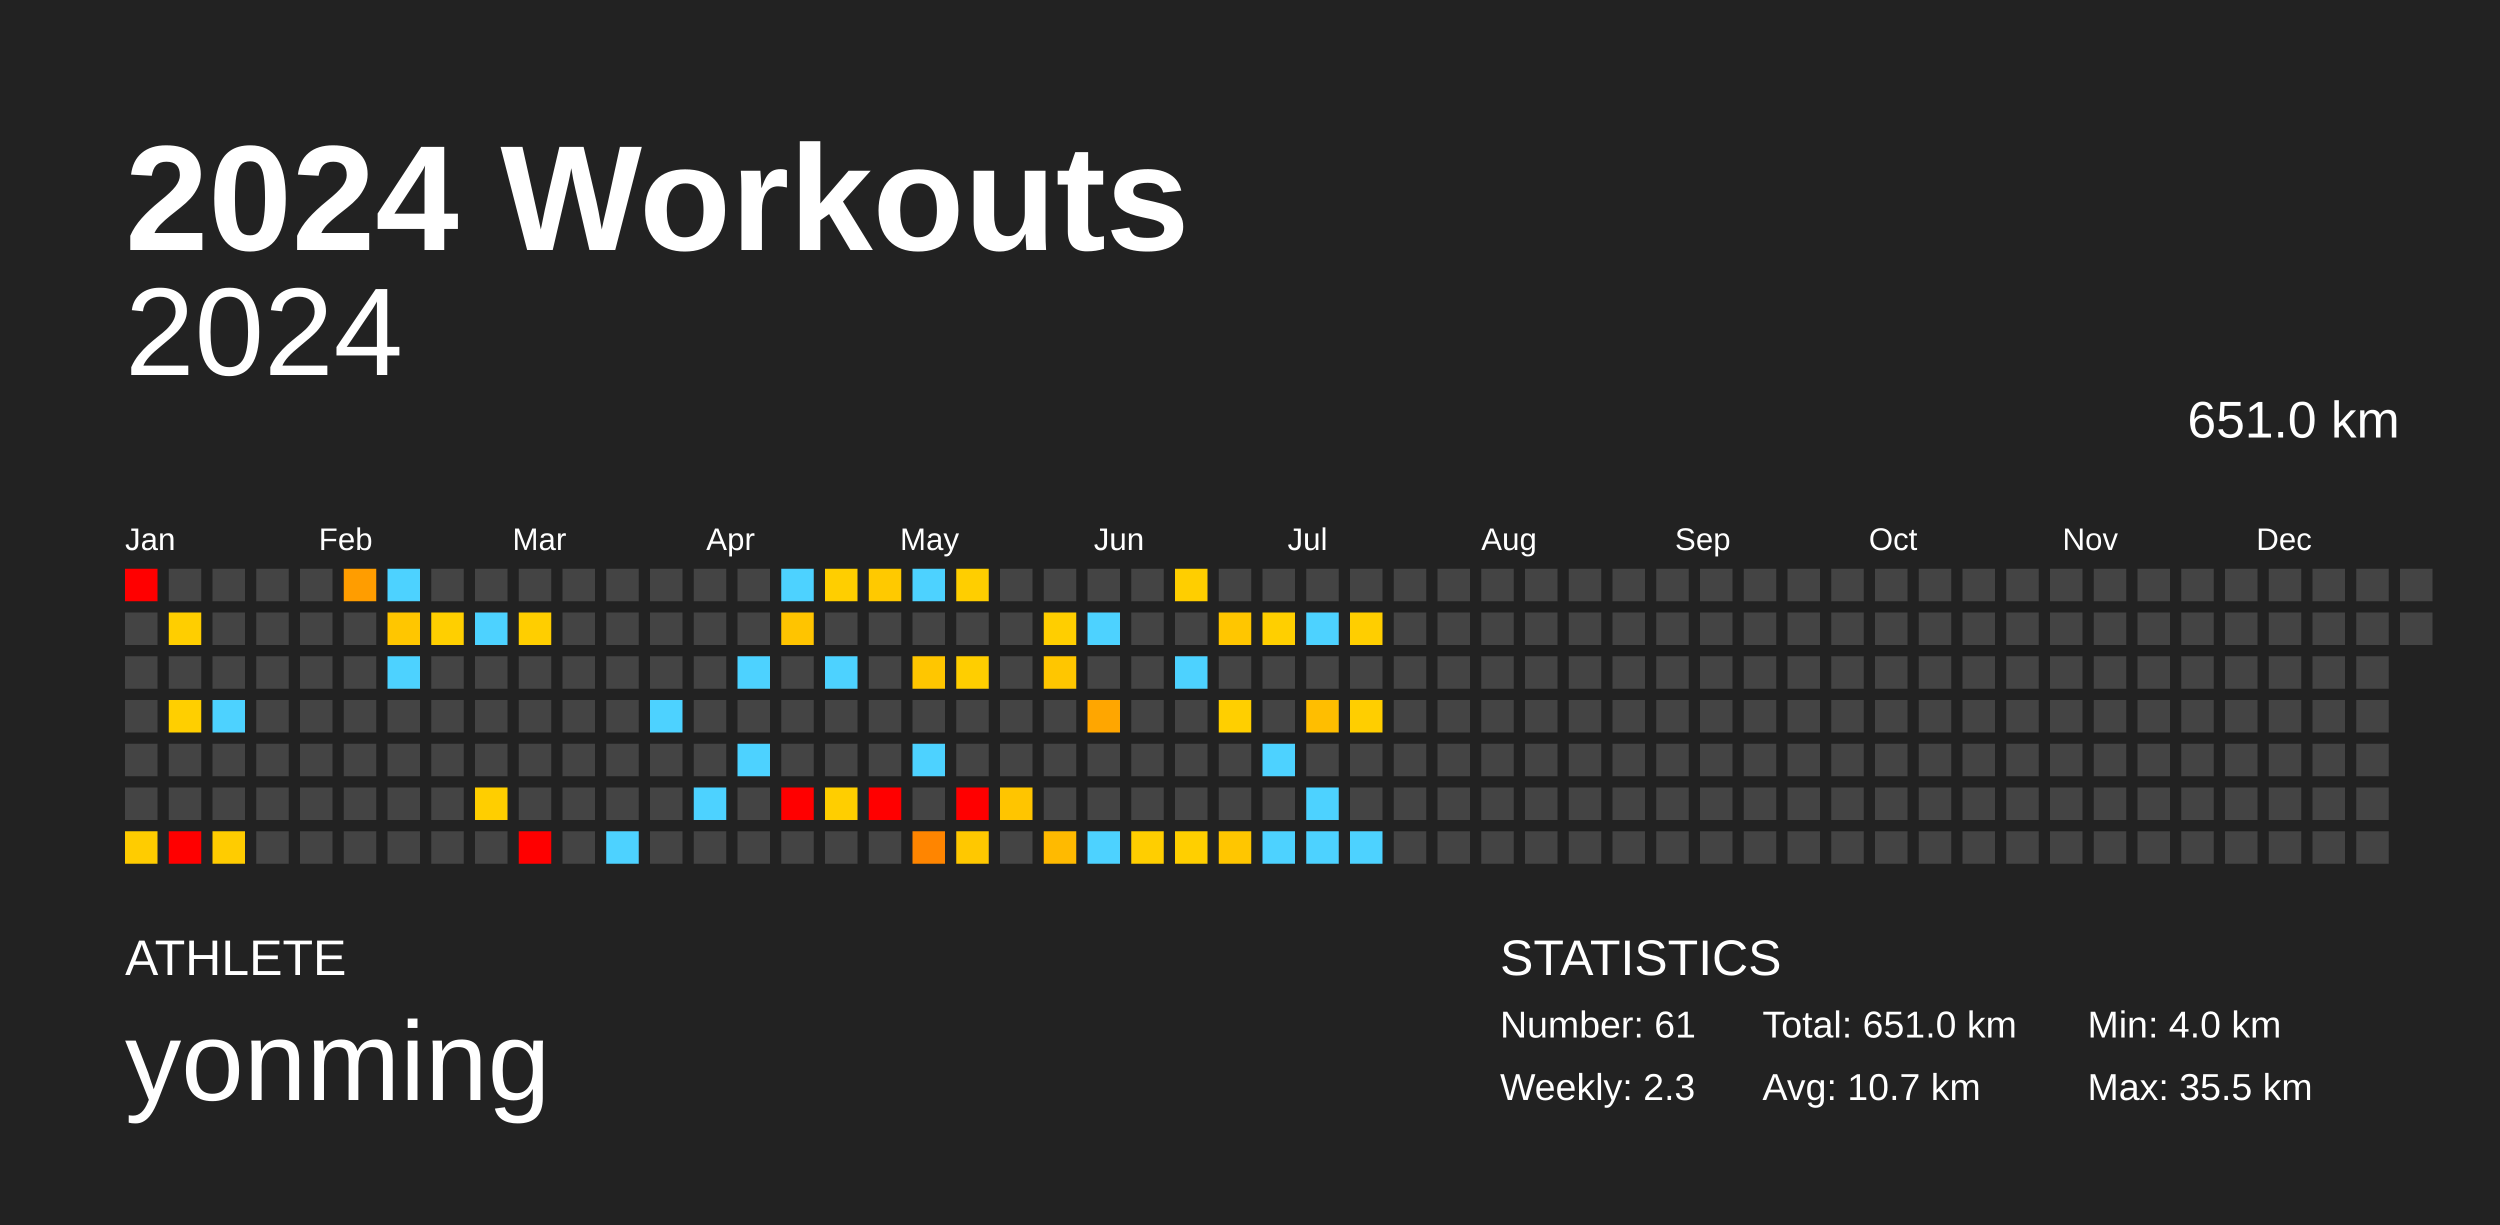
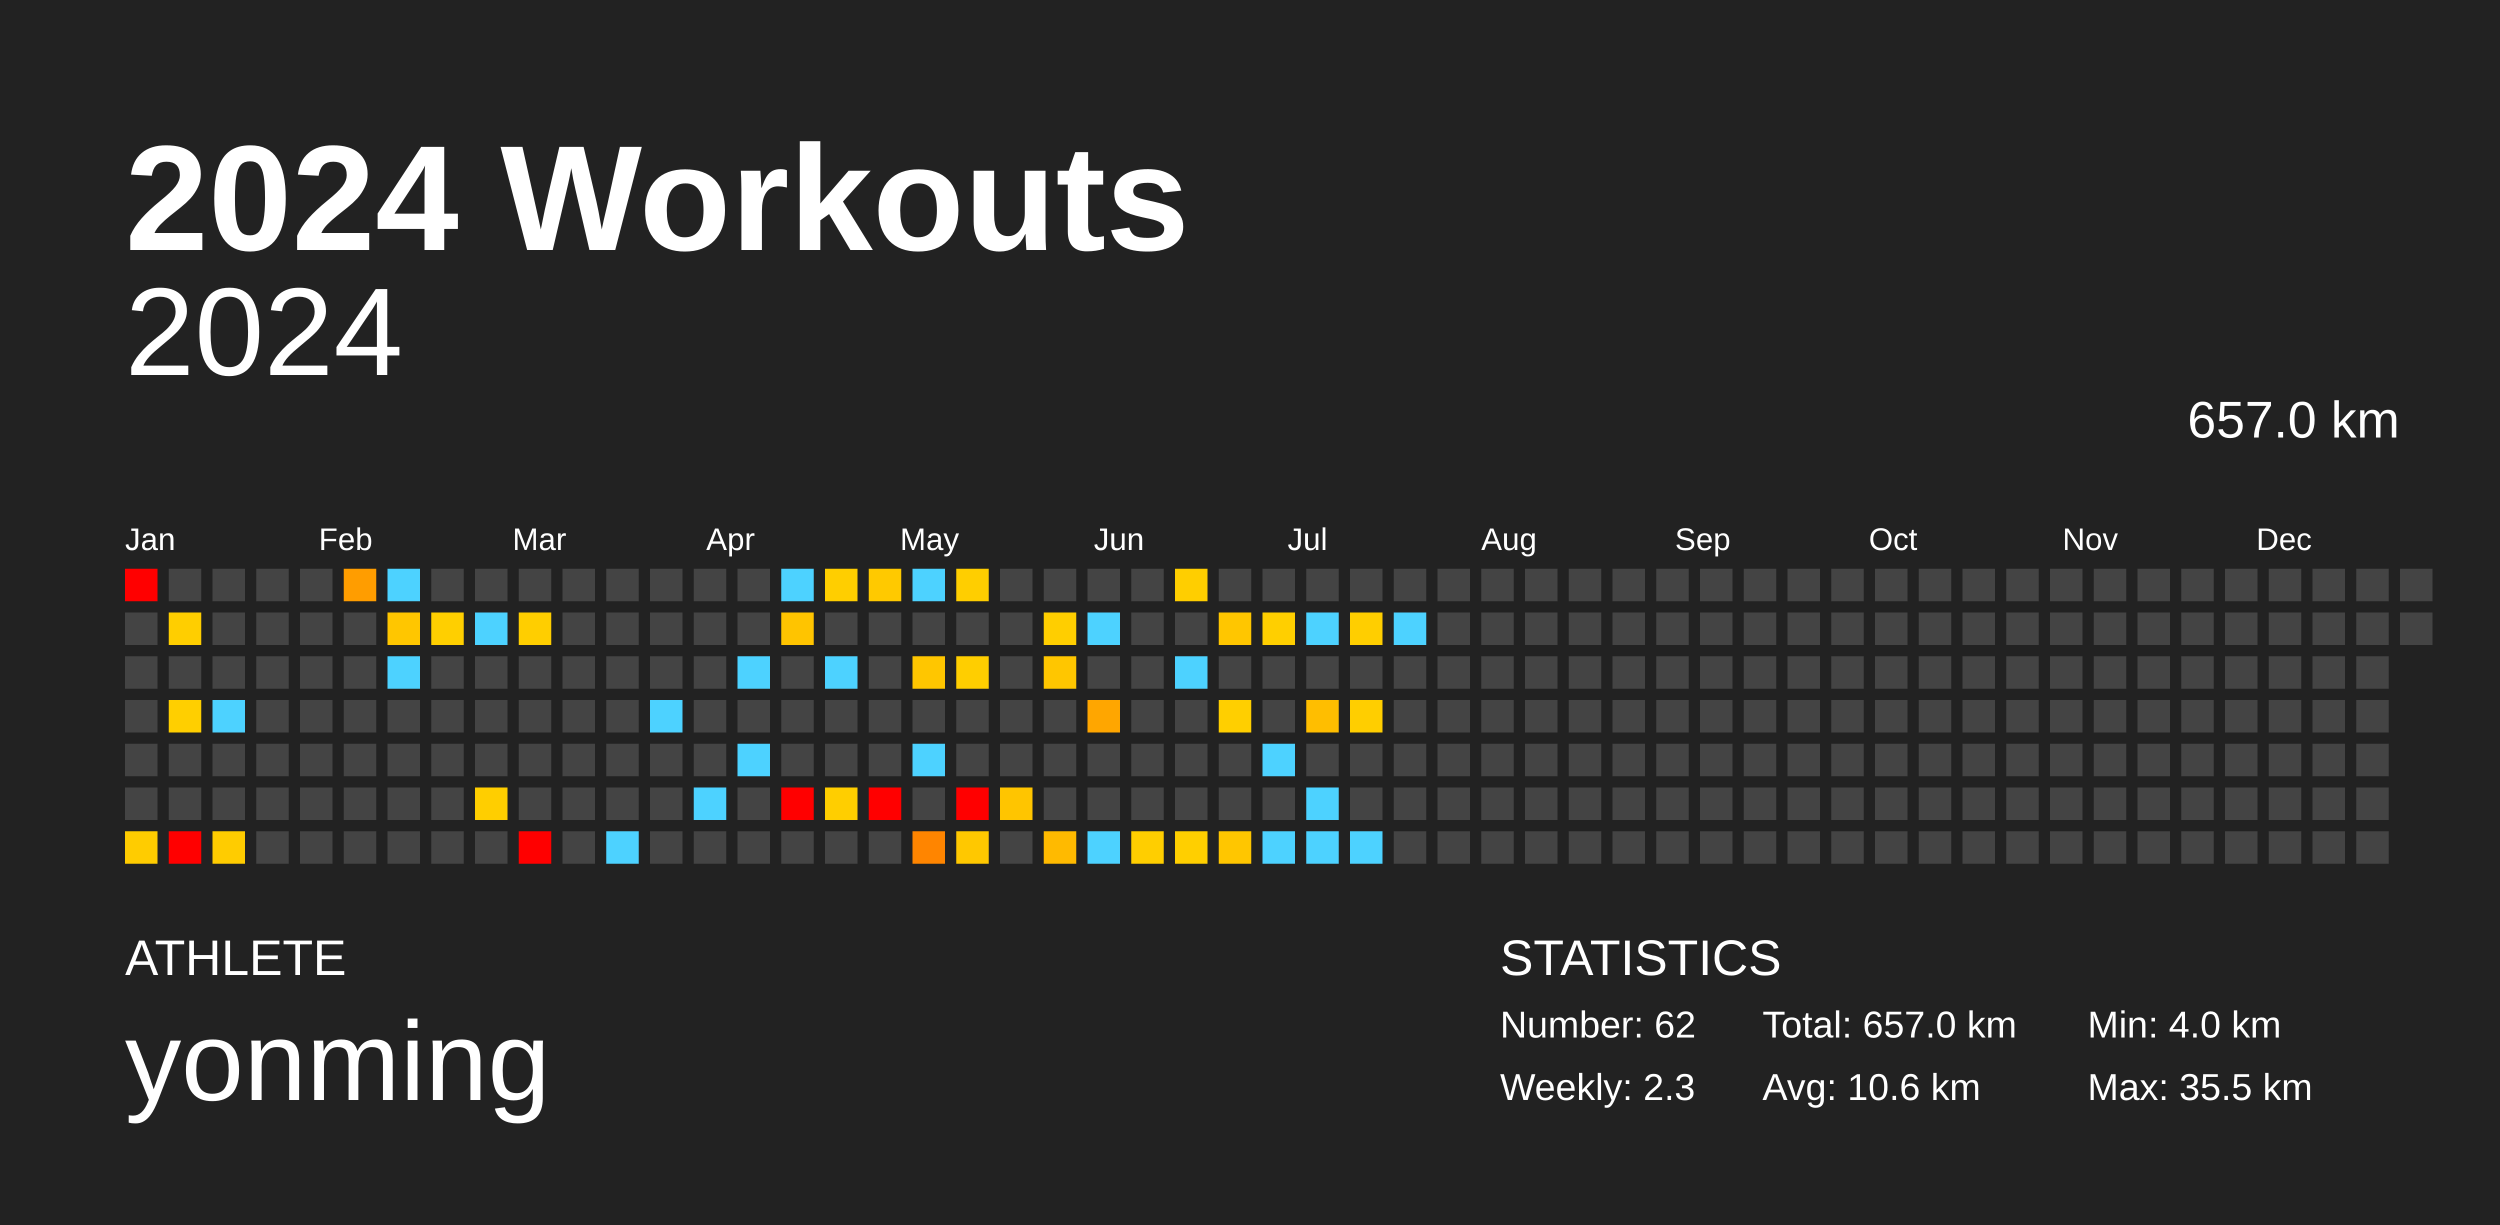
<svg xmlns="http://www.w3.org/2000/svg" baseProfile="full" height="98mm" version="1.1" viewBox="0,0,200,98" width="200mm">
  <defs />
  <rect fill="#222222" height="98" width="200" x="0" y="0" />
  <text fill="#FFFFFF" style="font-size:12px; font-family:Arial; font-weight:bold;" x="10" y="20">2024 Workouts</text>
  <text fill="#FFFFFF" style="font-size:4px; font-family:Arial" x="10" y="78">ATHLETE</text>
  <text fill="#FFFFFF" style="font-size:9px; font-family:Arial" x="10" y="88">yonming</text>
  <text fill="#FFFFFF" style="font-size:4px; font-family:Arial" x="120" y="78">STATISTICS</text>
-   <text fill="#FFFFFF" style="font-size:3px; font-family:Arial" x="120" y="83">Number: 61</text>
+   <text fill="#FFFFFF" style="font-size:3px; font-family:Arial" x="120" y="83">Number: 62</text>
  <text fill="#FFFFFF" style="font-size:3px; font-family:Arial" x="120" y="88">Weekly: 2.3</text>
-   <text fill="#FFFFFF" style="font-size:3px; font-family:Arial" x="141" y="83">Total: 651.0 km</text>
-   <text fill="#FFFFFF" style="font-size:3px; font-family:Arial" x="141" y="88">Avg: 10.7 km</text>
+   <text fill="#FFFFFF" style="font-size:3px; font-family:Arial" x="141" y="83">Total: 657.0 km</text>
+   <text fill="#FFFFFF" style="font-size:3px; font-family:Arial" x="141" y="88">Avg: 10.6 km</text>
  <text fill="#FFFFFF" style="font-size:3px; font-family:Arial" x="167" y="83">Min: 4.0 km</text>
  <text fill="#FFFFFF" style="font-size:3px; font-family:Arial" x="167" y="88">Max: 35.5 km</text>
  <text alignment-baseline="hanging" fill="#FFFFFF" style="font-size:10.0px; font-family:Arial;" x="10" y="30">2024</text>
-   <text alignment-baseline="hanging" fill="#FFFFFF" style="font-size:4.125px; font-family:Arial;" x="175" y="35">651.0 km</text>
+   <text alignment-baseline="hanging" fill="#FFFFFF" style="font-size:4.125px; font-family:Arial;" x="175" y="35">657.0 km</text>
  <text fill="#FFFFFF" style="font-size:2.5px; font-family:Arial" x="10.0" y="44">Jan</text>
  <text fill="#FFFFFF" style="font-size:2.5px; font-family:Arial" x="25.5" y="44">Feb</text>
  <text fill="#FFFFFF" style="font-size:2.5px; font-family:Arial" x="41.0" y="44">Mar</text>
  <text fill="#FFFFFF" style="font-size:2.5px; font-family:Arial" x="56.5" y="44">Apr</text>
  <text fill="#FFFFFF" style="font-size:2.5px; font-family:Arial" x="72.0" y="44">May</text>
  <text fill="#FFFFFF" style="font-size:2.5px; font-family:Arial" x="87.5" y="44">Jun</text>
  <text fill="#FFFFFF" style="font-size:2.5px; font-family:Arial" x="103.0" y="44">Jul</text>
  <text fill="#FFFFFF" style="font-size:2.5px; font-family:Arial" x="118.5" y="44">Aug</text>
  <text fill="#FFFFFF" style="font-size:2.5px; font-family:Arial" x="134.0" y="44">Sep</text>
  <text fill="#FFFFFF" style="font-size:2.5px; font-family:Arial" x="149.5" y="44">Oct</text>
  <text fill="#FFFFFF" style="font-size:2.5px; font-family:Arial" x="165.0" y="44">Nov</text>
  <text fill="#FFFFFF" style="font-size:2.5px; font-family:Arial" x="180.5" y="44">Dec</text>
  <rect fill="red" height="2.6" width="2.6" x="10.0" y="45.5" />
  <rect fill="#444444" height="2.6" width="2.6" x="10.0" y="49.0" />
  <rect fill="#444444" height="2.6" width="2.6" x="10.0" y="52.5" />
  <rect fill="#444444" height="2.6" width="2.6" x="10.0" y="56.0" />
  <rect fill="#444444" height="2.6" width="2.6" x="10.0" y="59.5" />
  <rect fill="#444444" height="2.6" width="2.6" x="10.0" y="63.0" />
  <rect fill="#ffcc00" height="2.6" width="2.6" x="10.0" y="66.5" />
  <rect fill="#444444" height="2.6" width="2.6" x="13.5" y="45.5" />
  <rect fill="#ffce00" height="2.6" width="2.6" x="13.5" y="49.0" />
  <rect fill="#444444" height="2.6" width="2.6" x="13.5" y="52.5" />
  <rect fill="#ffcf00" height="2.6" width="2.6" x="13.5" y="56.0" />
  <rect fill="#444444" height="2.6" width="2.6" x="13.5" y="59.5" />
  <rect fill="#444444" height="2.6" width="2.6" x="13.5" y="63.0" />
  <rect fill="red" height="2.6" width="2.6" x="13.5" y="66.5" />
  <rect fill="#444444" height="2.6" width="2.6" x="17.0" y="45.5" />
  <rect fill="#444444" height="2.6" width="2.6" x="17.0" y="49.0" />
  <rect fill="#444444" height="2.6" width="2.6" x="17.0" y="52.5" />
  <rect fill="#4dd2ff" height="2.6" width="2.6" x="17.0" y="56.0" />
  <rect fill="#444444" height="2.6" width="2.6" x="17.0" y="59.5" />
  <rect fill="#444444" height="2.6" width="2.6" x="17.0" y="63.0" />
  <rect fill="#ffcc00" height="2.6" width="2.6" x="17.0" y="66.5" />
  <rect fill="#444444" height="2.6" width="2.6" x="20.5" y="45.5" />
  <rect fill="#444444" height="2.6" width="2.6" x="20.5" y="49.0" />
  <rect fill="#444444" height="2.6" width="2.6" x="20.5" y="52.5" />
  <rect fill="#444444" height="2.6" width="2.6" x="20.5" y="56.0" />
  <rect fill="#444444" height="2.6" width="2.6" x="20.5" y="59.5" />
  <rect fill="#444444" height="2.6" width="2.6" x="20.5" y="63.0" />
  <rect fill="#444444" height="2.6" width="2.6" x="20.5" y="66.5" />
  <rect fill="#444444" height="2.6" width="2.6" x="24.0" y="45.5" />
  <rect fill="#444444" height="2.6" width="2.6" x="24.0" y="49.0" />
  <rect fill="#444444" height="2.6" width="2.6" x="24.0" y="52.5" />
  <rect fill="#444444" height="2.6" width="2.6" x="24.0" y="56.0" />
  <rect fill="#444444" height="2.6" width="2.6" x="24.0" y="59.5" />
  <rect fill="#444444" height="2.6" width="2.6" x="24.0" y="63.0" />
  <rect fill="#444444" height="2.6" width="2.6" x="24.0" y="66.5" />
  <rect fill="#ff9d00" height="2.6" width="2.6" x="27.5" y="45.5" />
  <rect fill="#444444" height="2.6" width="2.6" x="27.5" y="49.0" />
  <rect fill="#444444" height="2.6" width="2.6" x="27.5" y="52.5" />
  <rect fill="#444444" height="2.6" width="2.6" x="27.5" y="56.0" />
  <rect fill="#444444" height="2.6" width="2.6" x="27.5" y="59.5" />
  <rect fill="#444444" height="2.6" width="2.6" x="27.5" y="63.0" />
  <rect fill="#444444" height="2.6" width="2.6" x="27.5" y="66.5" />
  <rect fill="#4dd2ff" height="2.6" width="2.6" x="31.0" y="45.5" />
  <rect fill="#ffc600" height="2.6" width="2.6" x="31.0" y="49.0" />
  <rect fill="#4dd2ff" height="2.6" width="2.6" x="31.0" y="52.5" />
  <rect fill="#444444" height="2.6" width="2.6" x="31.0" y="56.0" />
  <rect fill="#444444" height="2.6" width="2.6" x="31.0" y="59.5" />
  <rect fill="#444444" height="2.6" width="2.6" x="31.0" y="63.0" />
  <rect fill="#444444" height="2.6" width="2.6" x="31.0" y="66.5" />
  <rect fill="#444444" height="2.6" width="2.6" x="34.5" y="45.5" />
  <rect fill="#ffcf00" height="2.6" width="2.6" x="34.5" y="49.0" />
  <rect fill="#444444" height="2.6" width="2.6" x="34.5" y="52.5" />
  <rect fill="#444444" height="2.6" width="2.6" x="34.5" y="56.0" />
  <rect fill="#444444" height="2.6" width="2.6" x="34.5" y="59.5" />
  <rect fill="#444444" height="2.6" width="2.6" x="34.5" y="63.0" />
  <rect fill="#444444" height="2.6" width="2.6" x="34.5" y="66.5" />
  <rect fill="#444444" height="2.6" width="2.6" x="38.0" y="45.5" />
  <rect fill="#4dd2ff" height="2.6" width="2.6" x="38.0" y="49.0" />
  <rect fill="#444444" height="2.6" width="2.6" x="38.0" y="52.5" />
  <rect fill="#444444" height="2.6" width="2.6" x="38.0" y="56.0" />
  <rect fill="#444444" height="2.6" width="2.6" x="38.0" y="59.5" />
  <rect fill="#ffce00" height="2.6" width="2.6" x="38.0" y="63.0" />
  <rect fill="#444444" height="2.6" width="2.6" x="38.0" y="66.5" />
  <rect fill="#444444" height="2.6" width="2.6" x="41.5" y="45.5" />
  <rect fill="#ffce00" height="2.6" width="2.6" x="41.5" y="49.0" />
  <rect fill="#444444" height="2.6" width="2.6" x="41.5" y="52.5" />
  <rect fill="#444444" height="2.6" width="2.6" x="41.5" y="56.0" />
  <rect fill="#444444" height="2.6" width="2.6" x="41.5" y="59.5" />
  <rect fill="#444444" height="2.6" width="2.6" x="41.5" y="63.0" />
  <rect fill="red" height="2.6" width="2.6" x="41.5" y="66.5" />
  <rect fill="#444444" height="2.6" width="2.6" x="45.0" y="45.5" />
  <rect fill="#444444" height="2.6" width="2.6" x="45.0" y="49.0" />
  <rect fill="#444444" height="2.6" width="2.6" x="45.0" y="52.5" />
  <rect fill="#444444" height="2.6" width="2.6" x="45.0" y="56.0" />
  <rect fill="#444444" height="2.6" width="2.6" x="45.0" y="59.5" />
  <rect fill="#444444" height="2.6" width="2.6" x="45.0" y="63.0" />
  <rect fill="#444444" height="2.6" width="2.6" x="45.0" y="66.5" />
  <rect fill="#444444" height="2.6" width="2.6" x="48.5" y="45.5" />
  <rect fill="#444444" height="2.6" width="2.6" x="48.5" y="49.0" />
  <rect fill="#444444" height="2.6" width="2.6" x="48.5" y="52.5" />
  <rect fill="#444444" height="2.6" width="2.6" x="48.5" y="56.0" />
  <rect fill="#444444" height="2.6" width="2.6" x="48.5" y="59.5" />
  <rect fill="#444444" height="2.6" width="2.6" x="48.5" y="63.0" />
  <rect fill="#4dd2ff" height="2.6" width="2.6" x="48.5" y="66.5" />
  <rect fill="#444444" height="2.6" width="2.6" x="52.0" y="45.5" />
  <rect fill="#444444" height="2.6" width="2.6" x="52.0" y="49.0" />
  <rect fill="#444444" height="2.6" width="2.6" x="52.0" y="52.5" />
  <rect fill="#4dd2ff" height="2.6" width="2.6" x="52.0" y="56.0" />
  <rect fill="#444444" height="2.6" width="2.6" x="52.0" y="59.5" />
  <rect fill="#444444" height="2.6" width="2.6" x="52.0" y="63.0" />
  <rect fill="#444444" height="2.6" width="2.6" x="52.0" y="66.5" />
  <rect fill="#444444" height="2.6" width="2.6" x="55.5" y="45.5" />
  <rect fill="#444444" height="2.6" width="2.6" x="55.5" y="49.0" />
  <rect fill="#444444" height="2.6" width="2.6" x="55.5" y="52.5" />
  <rect fill="#444444" height="2.6" width="2.6" x="55.5" y="56.0" />
  <rect fill="#444444" height="2.6" width="2.6" x="55.5" y="59.5" />
  <rect fill="#4dd2ff" height="2.6" width="2.6" x="55.5" y="63.0" />
  <rect fill="#444444" height="2.6" width="2.6" x="55.5" y="66.5" />
  <rect fill="#444444" height="2.6" width="2.6" x="59.0" y="45.5" />
  <rect fill="#444444" height="2.6" width="2.6" x="59.0" y="49.0" />
  <rect fill="#4dd2ff" height="2.6" width="2.6" x="59.0" y="52.5" />
  <rect fill="#444444" height="2.6" width="2.6" x="59.0" y="56.0" />
  <rect fill="#4dd2ff" height="2.6" width="2.6" x="59.0" y="59.5" />
  <rect fill="#444444" height="2.6" width="2.6" x="59.0" y="63.0" />
  <rect fill="#444444" height="2.6" width="2.6" x="59.0" y="66.5" />
  <rect fill="#4dd2ff" height="2.6" width="2.6" x="62.5" y="45.5" />
  <rect fill="#ffc400" height="2.6" width="2.6" x="62.5" y="49.0" />
  <rect fill="#444444" height="2.6" width="2.6" x="62.5" y="52.5" />
  <rect fill="#444444" height="2.6" width="2.6" x="62.5" y="56.0" />
  <rect fill="#444444" height="2.6" width="2.6" x="62.5" y="59.5" />
  <rect fill="red" height="2.6" width="2.6" x="62.5" y="63.0" />
  <rect fill="#444444" height="2.6" width="2.6" x="62.5" y="66.5" />
  <rect fill="#ffce00" height="2.6" width="2.6" x="66.0" y="45.5" />
  <rect fill="#444444" height="2.6" width="2.6" x="66.0" y="49.0" />
  <rect fill="#4dd2ff" height="2.6" width="2.6" x="66.0" y="52.5" />
  <rect fill="#444444" height="2.6" width="2.6" x="66.0" y="56.0" />
  <rect fill="#444444" height="2.6" width="2.6" x="66.0" y="59.5" />
  <rect fill="#ffce00" height="2.6" width="2.6" x="66.0" y="63.0" />
  <rect fill="#444444" height="2.6" width="2.6" x="66.0" y="66.5" />
  <rect fill="#ffc900" height="2.6" width="2.6" x="69.5" y="45.5" />
  <rect fill="#444444" height="2.6" width="2.6" x="69.5" y="49.0" />
  <rect fill="#444444" height="2.6" width="2.6" x="69.5" y="52.5" />
  <rect fill="#444444" height="2.6" width="2.6" x="69.5" y="56.0" />
  <rect fill="#444444" height="2.6" width="2.6" x="69.5" y="59.5" />
  <rect fill="red" height="2.6" width="2.6" x="69.5" y="63.0" />
  <rect fill="#444444" height="2.6" width="2.6" x="69.5" y="66.5" />
  <rect fill="#4dd2ff" height="2.6" width="2.6" x="73.0" y="45.5" />
  <rect fill="#444444" height="2.6" width="2.6" x="73.0" y="49.0" />
  <rect fill="#ffc600" height="2.6" width="2.6" x="73.0" y="52.5" />
  <rect fill="#444444" height="2.6" width="2.6" x="73.0" y="56.0" />
  <rect fill="#4dd2ff" height="2.6" width="2.6" x="73.0" y="59.5" />
  <rect fill="#444444" height="2.6" width="2.6" x="73.0" y="63.0" />
  <rect fill="#ff8500" height="2.6" width="2.6" x="73.0" y="66.5" />
  <rect fill="#ffce00" height="2.6" width="2.6" x="76.5" y="45.5" />
  <rect fill="#444444" height="2.6" width="2.6" x="76.5" y="49.0" />
  <rect fill="#ffce00" height="2.6" width="2.6" x="76.5" y="52.5" />
  <rect fill="#444444" height="2.6" width="2.6" x="76.5" y="56.0" />
  <rect fill="#444444" height="2.6" width="2.6" x="76.5" y="59.5" />
  <rect fill="red" height="2.6" width="2.6" x="76.5" y="63.0" />
  <rect fill="#ffc800" height="2.6" width="2.6" x="76.5" y="66.5" />
  <rect fill="#444444" height="2.6" width="2.6" x="80.0" y="45.5" />
  <rect fill="#444444" height="2.6" width="2.6" x="80.0" y="49.0" />
  <rect fill="#444444" height="2.6" width="2.6" x="80.0" y="52.5" />
  <rect fill="#444444" height="2.6" width="2.6" x="80.0" y="56.0" />
  <rect fill="#444444" height="2.6" width="2.6" x="80.0" y="59.5" />
  <rect fill="#ffc500" height="2.6" width="2.6" x="80.0" y="63.0" />
  <rect fill="#444444" height="2.6" width="2.6" x="80.0" y="66.5" />
  <rect fill="#444444" height="2.6" width="2.6" x="83.5" y="45.5" />
  <rect fill="#ffce00" height="2.6" width="2.6" x="83.5" y="49.0" />
  <rect fill="#ffc600" height="2.6" width="2.6" x="83.5" y="52.5" />
  <rect fill="#444444" height="2.6" width="2.6" x="83.5" y="56.0" />
  <rect fill="#444444" height="2.6" width="2.6" x="83.5" y="59.5" />
  <rect fill="#444444" height="2.6" width="2.6" x="83.5" y="63.0" />
  <rect fill="#ffba00" height="2.6" width="2.6" x="83.5" y="66.5" />
  <rect fill="#444444" height="2.6" width="2.6" x="87.0" y="45.5" />
  <rect fill="#4dd2ff" height="2.6" width="2.6" x="87.0" y="49.0" />
  <rect fill="#444444" height="2.6" width="2.6" x="87.0" y="52.5" />
  <rect fill="#ffa600" height="2.6" width="2.6" x="87.0" y="56.0" />
  <rect fill="#444444" height="2.6" width="2.6" x="87.0" y="59.5" />
  <rect fill="#444444" height="2.6" width="2.6" x="87.0" y="63.0" />
  <rect fill="#4dd2ff" height="2.6" width="2.6" x="87.0" y="66.5" />
  <rect fill="#444444" height="2.6" width="2.6" x="90.5" y="45.5" />
  <rect fill="#444444" height="2.6" width="2.6" x="90.5" y="49.0" />
  <rect fill="#444444" height="2.6" width="2.6" x="90.5" y="52.5" />
  <rect fill="#444444" height="2.6" width="2.6" x="90.5" y="56.0" />
  <rect fill="#444444" height="2.6" width="2.6" x="90.5" y="59.5" />
  <rect fill="#444444" height="2.6" width="2.6" x="90.5" y="63.0" />
  <rect fill="#ffce00" height="2.6" width="2.6" x="90.5" y="66.5" />
  <rect fill="#ffce00" height="2.6" width="2.6" x="94.0" y="45.5" />
  <rect fill="#444444" height="2.6" width="2.6" x="94.0" y="49.0" />
  <rect fill="#4dd2ff" height="2.6" width="2.6" x="94.0" y="52.5" />
  <rect fill="#444444" height="2.6" width="2.6" x="94.0" y="56.0" />
  <rect fill="#444444" height="2.6" width="2.6" x="94.0" y="59.5" />
  <rect fill="#444444" height="2.6" width="2.6" x="94.0" y="63.0" />
  <rect fill="#ffcf00" height="2.6" width="2.6" x="94.0" y="66.5" />
  <rect fill="#444444" height="2.6" width="2.6" x="97.5" y="45.5" />
  <rect fill="#ffc600" height="2.6" width="2.6" x="97.5" y="49.0" />
  <rect fill="#444444" height="2.6" width="2.6" x="97.5" y="52.5" />
  <rect fill="#ffcf00" height="2.6" width="2.6" x="97.5" y="56.0" />
  <rect fill="#444444" height="2.6" width="2.6" x="97.5" y="59.5" />
  <rect fill="#444444" height="2.6" width="2.6" x="97.5" y="63.0" />
  <rect fill="#ffc600" height="2.6" width="2.6" x="97.5" y="66.5" />
  <rect fill="#444444" height="2.6" width="2.6" x="101.0" y="45.5" />
  <rect fill="#ffcf00" height="2.6" width="2.6" x="101.0" y="49.0" />
  <rect fill="#444444" height="2.6" width="2.6" x="101.0" y="52.5" />
  <rect fill="#444444" height="2.6" width="2.6" x="101.0" y="56.0" />
  <rect fill="#4dd2ff" height="2.6" width="2.6" x="101.0" y="59.5" />
  <rect fill="#444444" height="2.6" width="2.6" x="101.0" y="63.0" />
  <rect fill="#4dd2ff" height="2.6" width="2.6" x="101.0" y="66.5" />
  <rect fill="#444444" height="2.6" width="2.6" x="104.5" y="45.5" />
  <rect fill="#4dd2ff" height="2.6" width="2.6" x="104.5" y="49.0" />
  <rect fill="#444444" height="2.6" width="2.6" x="104.5" y="52.5" />
  <rect fill="#ffbe00" height="2.6" width="2.6" x="104.5" y="56.0" />
  <rect fill="#444444" height="2.6" width="2.6" x="104.5" y="59.5" />
  <rect fill="#4dd2ff" height="2.6" width="2.6" x="104.5" y="63.0" />
  <rect fill="#4dd2ff" height="2.6" width="2.6" x="104.5" y="66.5" />
  <rect fill="#444444" height="2.6" width="2.6" x="108.0" y="45.5" />
  <rect fill="#ffce00" height="2.6" width="2.6" x="108.0" y="49.0" />
  <rect fill="#444444" height="2.6" width="2.6" x="108.0" y="52.5" />
  <rect fill="#ffce00" height="2.6" width="2.6" x="108.0" y="56.0" />
  <rect fill="#444444" height="2.6" width="2.6" x="108.0" y="59.5" />
  <rect fill="#444444" height="2.6" width="2.6" x="108.0" y="63.0" />
  <rect fill="#4dd2ff" height="2.6" width="2.6" x="108.0" y="66.5" />
  <rect fill="#444444" height="2.6" width="2.6" x="111.5" y="45.5" />
-   <rect fill="#444444" height="2.6" width="2.6" x="111.5" y="49.0" />
+   <rect fill="#4dd2ff" height="2.6" width="2.6" x="111.5" y="49.0" />
  <rect fill="#444444" height="2.6" width="2.6" x="111.5" y="52.5" />
  <rect fill="#444444" height="2.6" width="2.6" x="111.5" y="56.0" />
  <rect fill="#444444" height="2.6" width="2.6" x="111.5" y="59.5" />
  <rect fill="#444444" height="2.6" width="2.6" x="111.5" y="63.0" />
  <rect fill="#444444" height="2.6" width="2.6" x="111.5" y="66.5" />
  <rect fill="#444444" height="2.6" width="2.6" x="115.0" y="45.5" />
  <rect fill="#444444" height="2.6" width="2.6" x="115.0" y="49.0" />
  <rect fill="#444444" height="2.6" width="2.6" x="115.0" y="52.5" />
  <rect fill="#444444" height="2.6" width="2.6" x="115.0" y="56.0" />
  <rect fill="#444444" height="2.6" width="2.6" x="115.0" y="59.5" />
  <rect fill="#444444" height="2.6" width="2.6" x="115.0" y="63.0" />
  <rect fill="#444444" height="2.6" width="2.6" x="115.0" y="66.5" />
  <rect fill="#444444" height="2.6" width="2.6" x="118.5" y="45.5" />
  <rect fill="#444444" height="2.6" width="2.6" x="118.5" y="49.0" />
  <rect fill="#444444" height="2.6" width="2.6" x="118.5" y="52.5" />
  <rect fill="#444444" height="2.6" width="2.6" x="118.5" y="56.0" />
  <rect fill="#444444" height="2.6" width="2.6" x="118.5" y="59.5" />
  <rect fill="#444444" height="2.6" width="2.6" x="118.5" y="63.0" />
  <rect fill="#444444" height="2.6" width="2.6" x="118.5" y="66.5" />
  <rect fill="#444444" height="2.6" width="2.6" x="122.0" y="45.5" />
  <rect fill="#444444" height="2.6" width="2.6" x="122.0" y="49.0" />
  <rect fill="#444444" height="2.6" width="2.6" x="122.0" y="52.5" />
  <rect fill="#444444" height="2.6" width="2.6" x="122.0" y="56.0" />
  <rect fill="#444444" height="2.6" width="2.6" x="122.0" y="59.5" />
  <rect fill="#444444" height="2.6" width="2.6" x="122.0" y="63.0" />
  <rect fill="#444444" height="2.6" width="2.6" x="122.0" y="66.5" />
  <rect fill="#444444" height="2.6" width="2.6" x="125.5" y="45.5" />
  <rect fill="#444444" height="2.6" width="2.6" x="125.5" y="49.0" />
  <rect fill="#444444" height="2.6" width="2.6" x="125.5" y="52.5" />
  <rect fill="#444444" height="2.6" width="2.6" x="125.5" y="56.0" />
  <rect fill="#444444" height="2.6" width="2.6" x="125.5" y="59.5" />
  <rect fill="#444444" height="2.6" width="2.6" x="125.5" y="63.0" />
  <rect fill="#444444" height="2.6" width="2.6" x="125.5" y="66.5" />
  <rect fill="#444444" height="2.6" width="2.6" x="129.0" y="45.5" />
  <rect fill="#444444" height="2.6" width="2.6" x="129.0" y="49.0" />
  <rect fill="#444444" height="2.6" width="2.6" x="129.0" y="52.5" />
  <rect fill="#444444" height="2.6" width="2.6" x="129.0" y="56.0" />
  <rect fill="#444444" height="2.6" width="2.6" x="129.0" y="59.5" />
  <rect fill="#444444" height="2.6" width="2.6" x="129.0" y="63.0" />
  <rect fill="#444444" height="2.6" width="2.6" x="129.0" y="66.5" />
  <rect fill="#444444" height="2.6" width="2.6" x="132.5" y="45.5" />
  <rect fill="#444444" height="2.6" width="2.6" x="132.5" y="49.0" />
  <rect fill="#444444" height="2.6" width="2.6" x="132.5" y="52.5" />
  <rect fill="#444444" height="2.6" width="2.6" x="132.5" y="56.0" />
  <rect fill="#444444" height="2.6" width="2.6" x="132.5" y="59.5" />
  <rect fill="#444444" height="2.6" width="2.6" x="132.5" y="63.0" />
  <rect fill="#444444" height="2.6" width="2.6" x="132.5" y="66.5" />
  <rect fill="#444444" height="2.6" width="2.6" x="136.0" y="45.5" />
  <rect fill="#444444" height="2.6" width="2.6" x="136.0" y="49.0" />
  <rect fill="#444444" height="2.6" width="2.6" x="136.0" y="52.5" />
  <rect fill="#444444" height="2.6" width="2.6" x="136.0" y="56.0" />
  <rect fill="#444444" height="2.6" width="2.6" x="136.0" y="59.5" />
  <rect fill="#444444" height="2.6" width="2.6" x="136.0" y="63.0" />
  <rect fill="#444444" height="2.6" width="2.6" x="136.0" y="66.5" />
  <rect fill="#444444" height="2.6" width="2.6" x="139.5" y="45.5" />
  <rect fill="#444444" height="2.6" width="2.6" x="139.5" y="49.0" />
  <rect fill="#444444" height="2.6" width="2.6" x="139.5" y="52.5" />
  <rect fill="#444444" height="2.6" width="2.6" x="139.5" y="56.0" />
  <rect fill="#444444" height="2.6" width="2.6" x="139.5" y="59.5" />
  <rect fill="#444444" height="2.6" width="2.6" x="139.5" y="63.0" />
  <rect fill="#444444" height="2.6" width="2.6" x="139.5" y="66.5" />
  <rect fill="#444444" height="2.6" width="2.6" x="143.0" y="45.5" />
  <rect fill="#444444" height="2.6" width="2.6" x="143.0" y="49.0" />
  <rect fill="#444444" height="2.6" width="2.6" x="143.0" y="52.5" />
  <rect fill="#444444" height="2.6" width="2.6" x="143.0" y="56.0" />
  <rect fill="#444444" height="2.6" width="2.6" x="143.0" y="59.5" />
  <rect fill="#444444" height="2.6" width="2.6" x="143.0" y="63.0" />
  <rect fill="#444444" height="2.6" width="2.6" x="143.0" y="66.5" />
  <rect fill="#444444" height="2.6" width="2.6" x="146.5" y="45.5" />
  <rect fill="#444444" height="2.6" width="2.6" x="146.5" y="49.0" />
  <rect fill="#444444" height="2.6" width="2.6" x="146.5" y="52.5" />
  <rect fill="#444444" height="2.6" width="2.6" x="146.5" y="56.0" />
  <rect fill="#444444" height="2.6" width="2.6" x="146.5" y="59.5" />
  <rect fill="#444444" height="2.6" width="2.6" x="146.5" y="63.0" />
  <rect fill="#444444" height="2.6" width="2.6" x="146.5" y="66.5" />
  <rect fill="#444444" height="2.6" width="2.6" x="150.0" y="45.5" />
  <rect fill="#444444" height="2.6" width="2.6" x="150.0" y="49.0" />
  <rect fill="#444444" height="2.6" width="2.6" x="150.0" y="52.5" />
  <rect fill="#444444" height="2.6" width="2.6" x="150.0" y="56.0" />
  <rect fill="#444444" height="2.6" width="2.6" x="150.0" y="59.5" />
  <rect fill="#444444" height="2.6" width="2.6" x="150.0" y="63.0" />
  <rect fill="#444444" height="2.6" width="2.6" x="150.0" y="66.5" />
  <rect fill="#444444" height="2.6" width="2.6" x="153.5" y="45.5" />
  <rect fill="#444444" height="2.6" width="2.6" x="153.5" y="49.0" />
  <rect fill="#444444" height="2.6" width="2.6" x="153.5" y="52.5" />
  <rect fill="#444444" height="2.6" width="2.6" x="153.5" y="56.0" />
  <rect fill="#444444" height="2.6" width="2.6" x="153.5" y="59.5" />
  <rect fill="#444444" height="2.6" width="2.6" x="153.5" y="63.0" />
  <rect fill="#444444" height="2.6" width="2.6" x="153.5" y="66.5" />
  <rect fill="#444444" height="2.6" width="2.6" x="157.0" y="45.5" />
  <rect fill="#444444" height="2.6" width="2.6" x="157.0" y="49.0" />
  <rect fill="#444444" height="2.6" width="2.6" x="157.0" y="52.5" />
  <rect fill="#444444" height="2.6" width="2.6" x="157.0" y="56.0" />
  <rect fill="#444444" height="2.6" width="2.6" x="157.0" y="59.5" />
  <rect fill="#444444" height="2.6" width="2.6" x="157.0" y="63.0" />
  <rect fill="#444444" height="2.6" width="2.6" x="157.0" y="66.5" />
  <rect fill="#444444" height="2.6" width="2.6" x="160.5" y="45.5" />
  <rect fill="#444444" height="2.6" width="2.6" x="160.5" y="49.0" />
  <rect fill="#444444" height="2.6" width="2.6" x="160.5" y="52.5" />
  <rect fill="#444444" height="2.6" width="2.6" x="160.5" y="56.0" />
  <rect fill="#444444" height="2.6" width="2.6" x="160.5" y="59.5" />
  <rect fill="#444444" height="2.6" width="2.6" x="160.5" y="63.0" />
  <rect fill="#444444" height="2.6" width="2.6" x="160.5" y="66.5" />
  <rect fill="#444444" height="2.6" width="2.6" x="164.0" y="45.5" />
  <rect fill="#444444" height="2.6" width="2.6" x="164.0" y="49.0" />
  <rect fill="#444444" height="2.6" width="2.6" x="164.0" y="52.5" />
  <rect fill="#444444" height="2.6" width="2.6" x="164.0" y="56.0" />
  <rect fill="#444444" height="2.6" width="2.6" x="164.0" y="59.5" />
  <rect fill="#444444" height="2.6" width="2.6" x="164.0" y="63.0" />
  <rect fill="#444444" height="2.6" width="2.6" x="164.0" y="66.5" />
  <rect fill="#444444" height="2.6" width="2.6" x="167.5" y="45.5" />
  <rect fill="#444444" height="2.6" width="2.6" x="167.5" y="49.0" />
  <rect fill="#444444" height="2.6" width="2.6" x="167.5" y="52.5" />
  <rect fill="#444444" height="2.6" width="2.6" x="167.5" y="56.0" />
  <rect fill="#444444" height="2.6" width="2.6" x="167.5" y="59.5" />
  <rect fill="#444444" height="2.6" width="2.6" x="167.5" y="63.0" />
  <rect fill="#444444" height="2.6" width="2.6" x="167.5" y="66.5" />
  <rect fill="#444444" height="2.6" width="2.6" x="171.0" y="45.5" />
  <rect fill="#444444" height="2.6" width="2.6" x="171.0" y="49.0" />
  <rect fill="#444444" height="2.6" width="2.6" x="171.0" y="52.5" />
  <rect fill="#444444" height="2.6" width="2.6" x="171.0" y="56.0" />
  <rect fill="#444444" height="2.6" width="2.6" x="171.0" y="59.5" />
  <rect fill="#444444" height="2.6" width="2.6" x="171.0" y="63.0" />
  <rect fill="#444444" height="2.6" width="2.6" x="171.0" y="66.5" />
  <rect fill="#444444" height="2.6" width="2.6" x="174.5" y="45.5" />
  <rect fill="#444444" height="2.6" width="2.6" x="174.5" y="49.0" />
  <rect fill="#444444" height="2.6" width="2.6" x="174.5" y="52.5" />
  <rect fill="#444444" height="2.6" width="2.6" x="174.5" y="56.0" />
  <rect fill="#444444" height="2.6" width="2.6" x="174.5" y="59.5" />
  <rect fill="#444444" height="2.6" width="2.6" x="174.5" y="63.0" />
  <rect fill="#444444" height="2.6" width="2.6" x="174.5" y="66.5" />
  <rect fill="#444444" height="2.6" width="2.6" x="178.0" y="45.5" />
  <rect fill="#444444" height="2.6" width="2.6" x="178.0" y="49.0" />
  <rect fill="#444444" height="2.6" width="2.6" x="178.0" y="52.5" />
  <rect fill="#444444" height="2.6" width="2.6" x="178.0" y="56.0" />
  <rect fill="#444444" height="2.6" width="2.6" x="178.0" y="59.5" />
  <rect fill="#444444" height="2.6" width="2.6" x="178.0" y="63.0" />
  <rect fill="#444444" height="2.6" width="2.6" x="178.0" y="66.5" />
  <rect fill="#444444" height="2.6" width="2.6" x="181.5" y="45.5" />
  <rect fill="#444444" height="2.6" width="2.6" x="181.5" y="49.0" />
  <rect fill="#444444" height="2.6" width="2.6" x="181.5" y="52.5" />
  <rect fill="#444444" height="2.6" width="2.6" x="181.5" y="56.0" />
  <rect fill="#444444" height="2.6" width="2.6" x="181.5" y="59.5" />
  <rect fill="#444444" height="2.6" width="2.6" x="181.5" y="63.0" />
  <rect fill="#444444" height="2.6" width="2.6" x="181.5" y="66.5" />
  <rect fill="#444444" height="2.6" width="2.6" x="185.0" y="45.5" />
  <rect fill="#444444" height="2.6" width="2.6" x="185.0" y="49.0" />
  <rect fill="#444444" height="2.6" width="2.6" x="185.0" y="52.5" />
  <rect fill="#444444" height="2.6" width="2.6" x="185.0" y="56.0" />
  <rect fill="#444444" height="2.6" width="2.6" x="185.0" y="59.5" />
  <rect fill="#444444" height="2.6" width="2.6" x="185.0" y="63.0" />
  <rect fill="#444444" height="2.6" width="2.6" x="185.0" y="66.5" />
  <rect fill="#444444" height="2.6" width="2.6" x="188.5" y="45.5" />
  <rect fill="#444444" height="2.6" width="2.6" x="188.5" y="49.0" />
  <rect fill="#444444" height="2.6" width="2.6" x="188.5" y="52.5" />
  <rect fill="#444444" height="2.6" width="2.6" x="188.5" y="56.0" />
  <rect fill="#444444" height="2.6" width="2.6" x="188.5" y="59.5" />
  <rect fill="#444444" height="2.6" width="2.6" x="188.5" y="63.0" />
  <rect fill="#444444" height="2.6" width="2.6" x="188.5" y="66.5" />
  <rect fill="#444444" height="2.6" width="2.6" x="192.0" y="45.5" />
  <rect fill="#444444" height="2.6" width="2.6" x="192.0" y="49.0" />
</svg>
